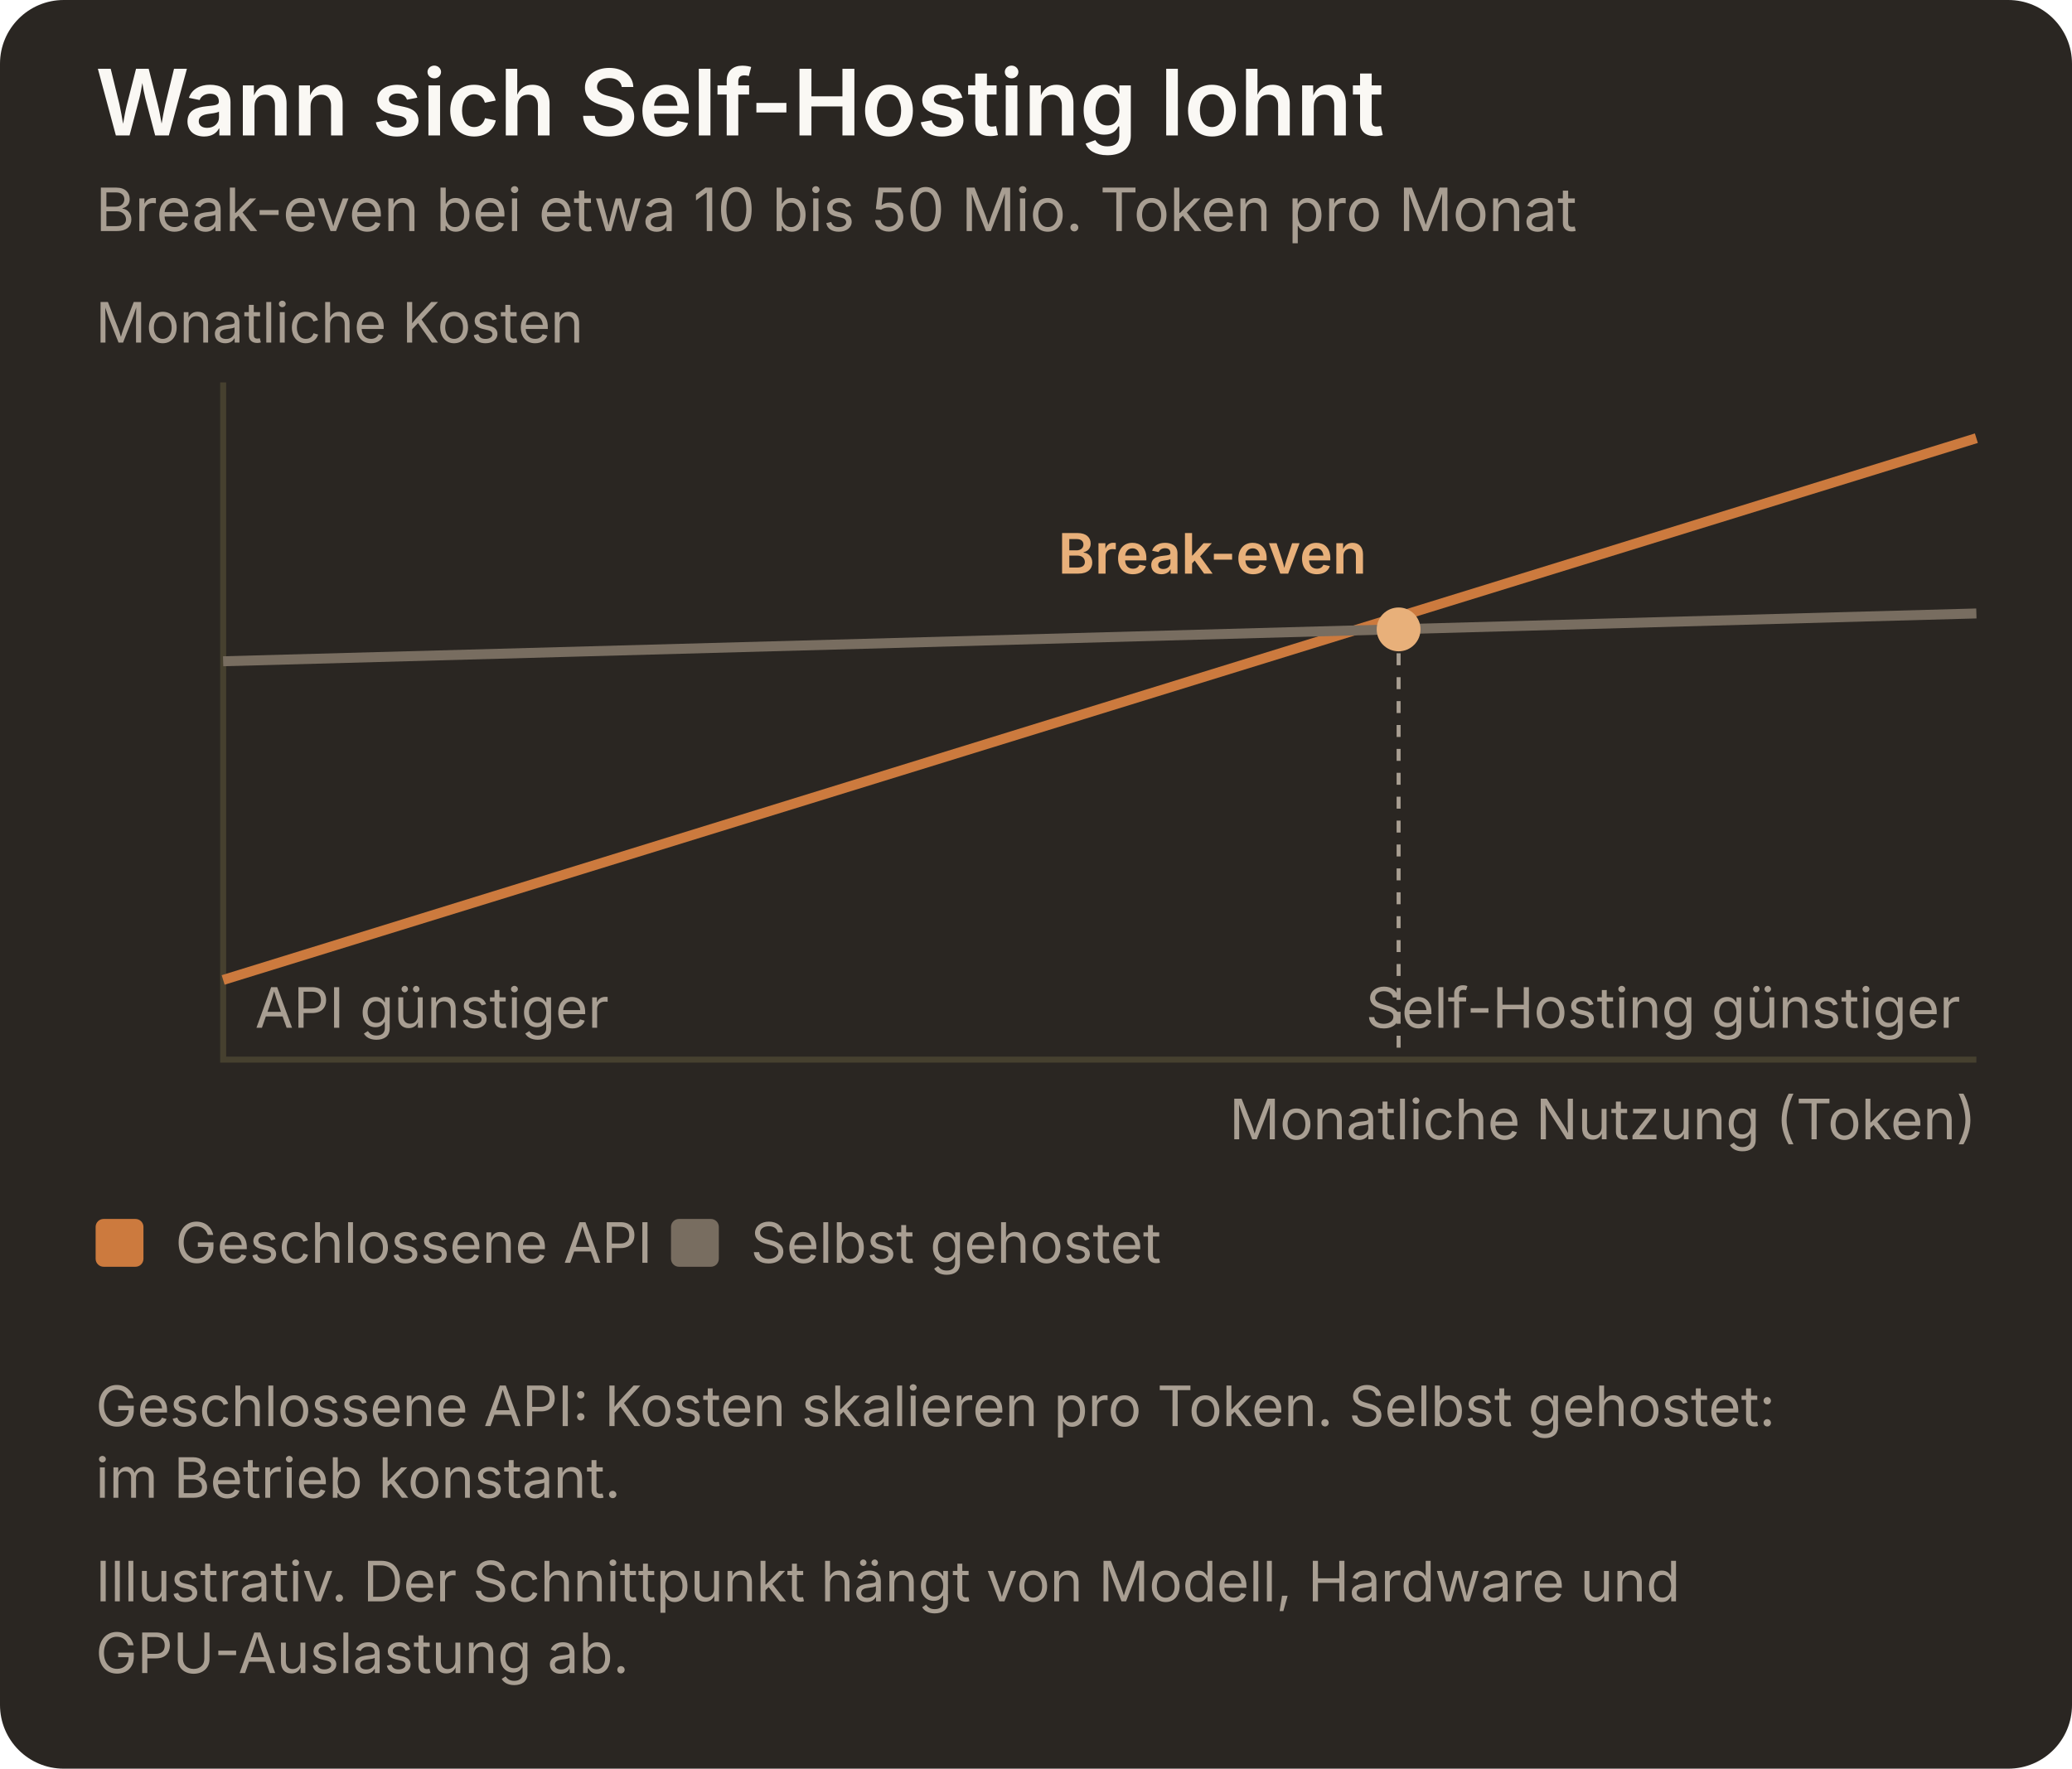
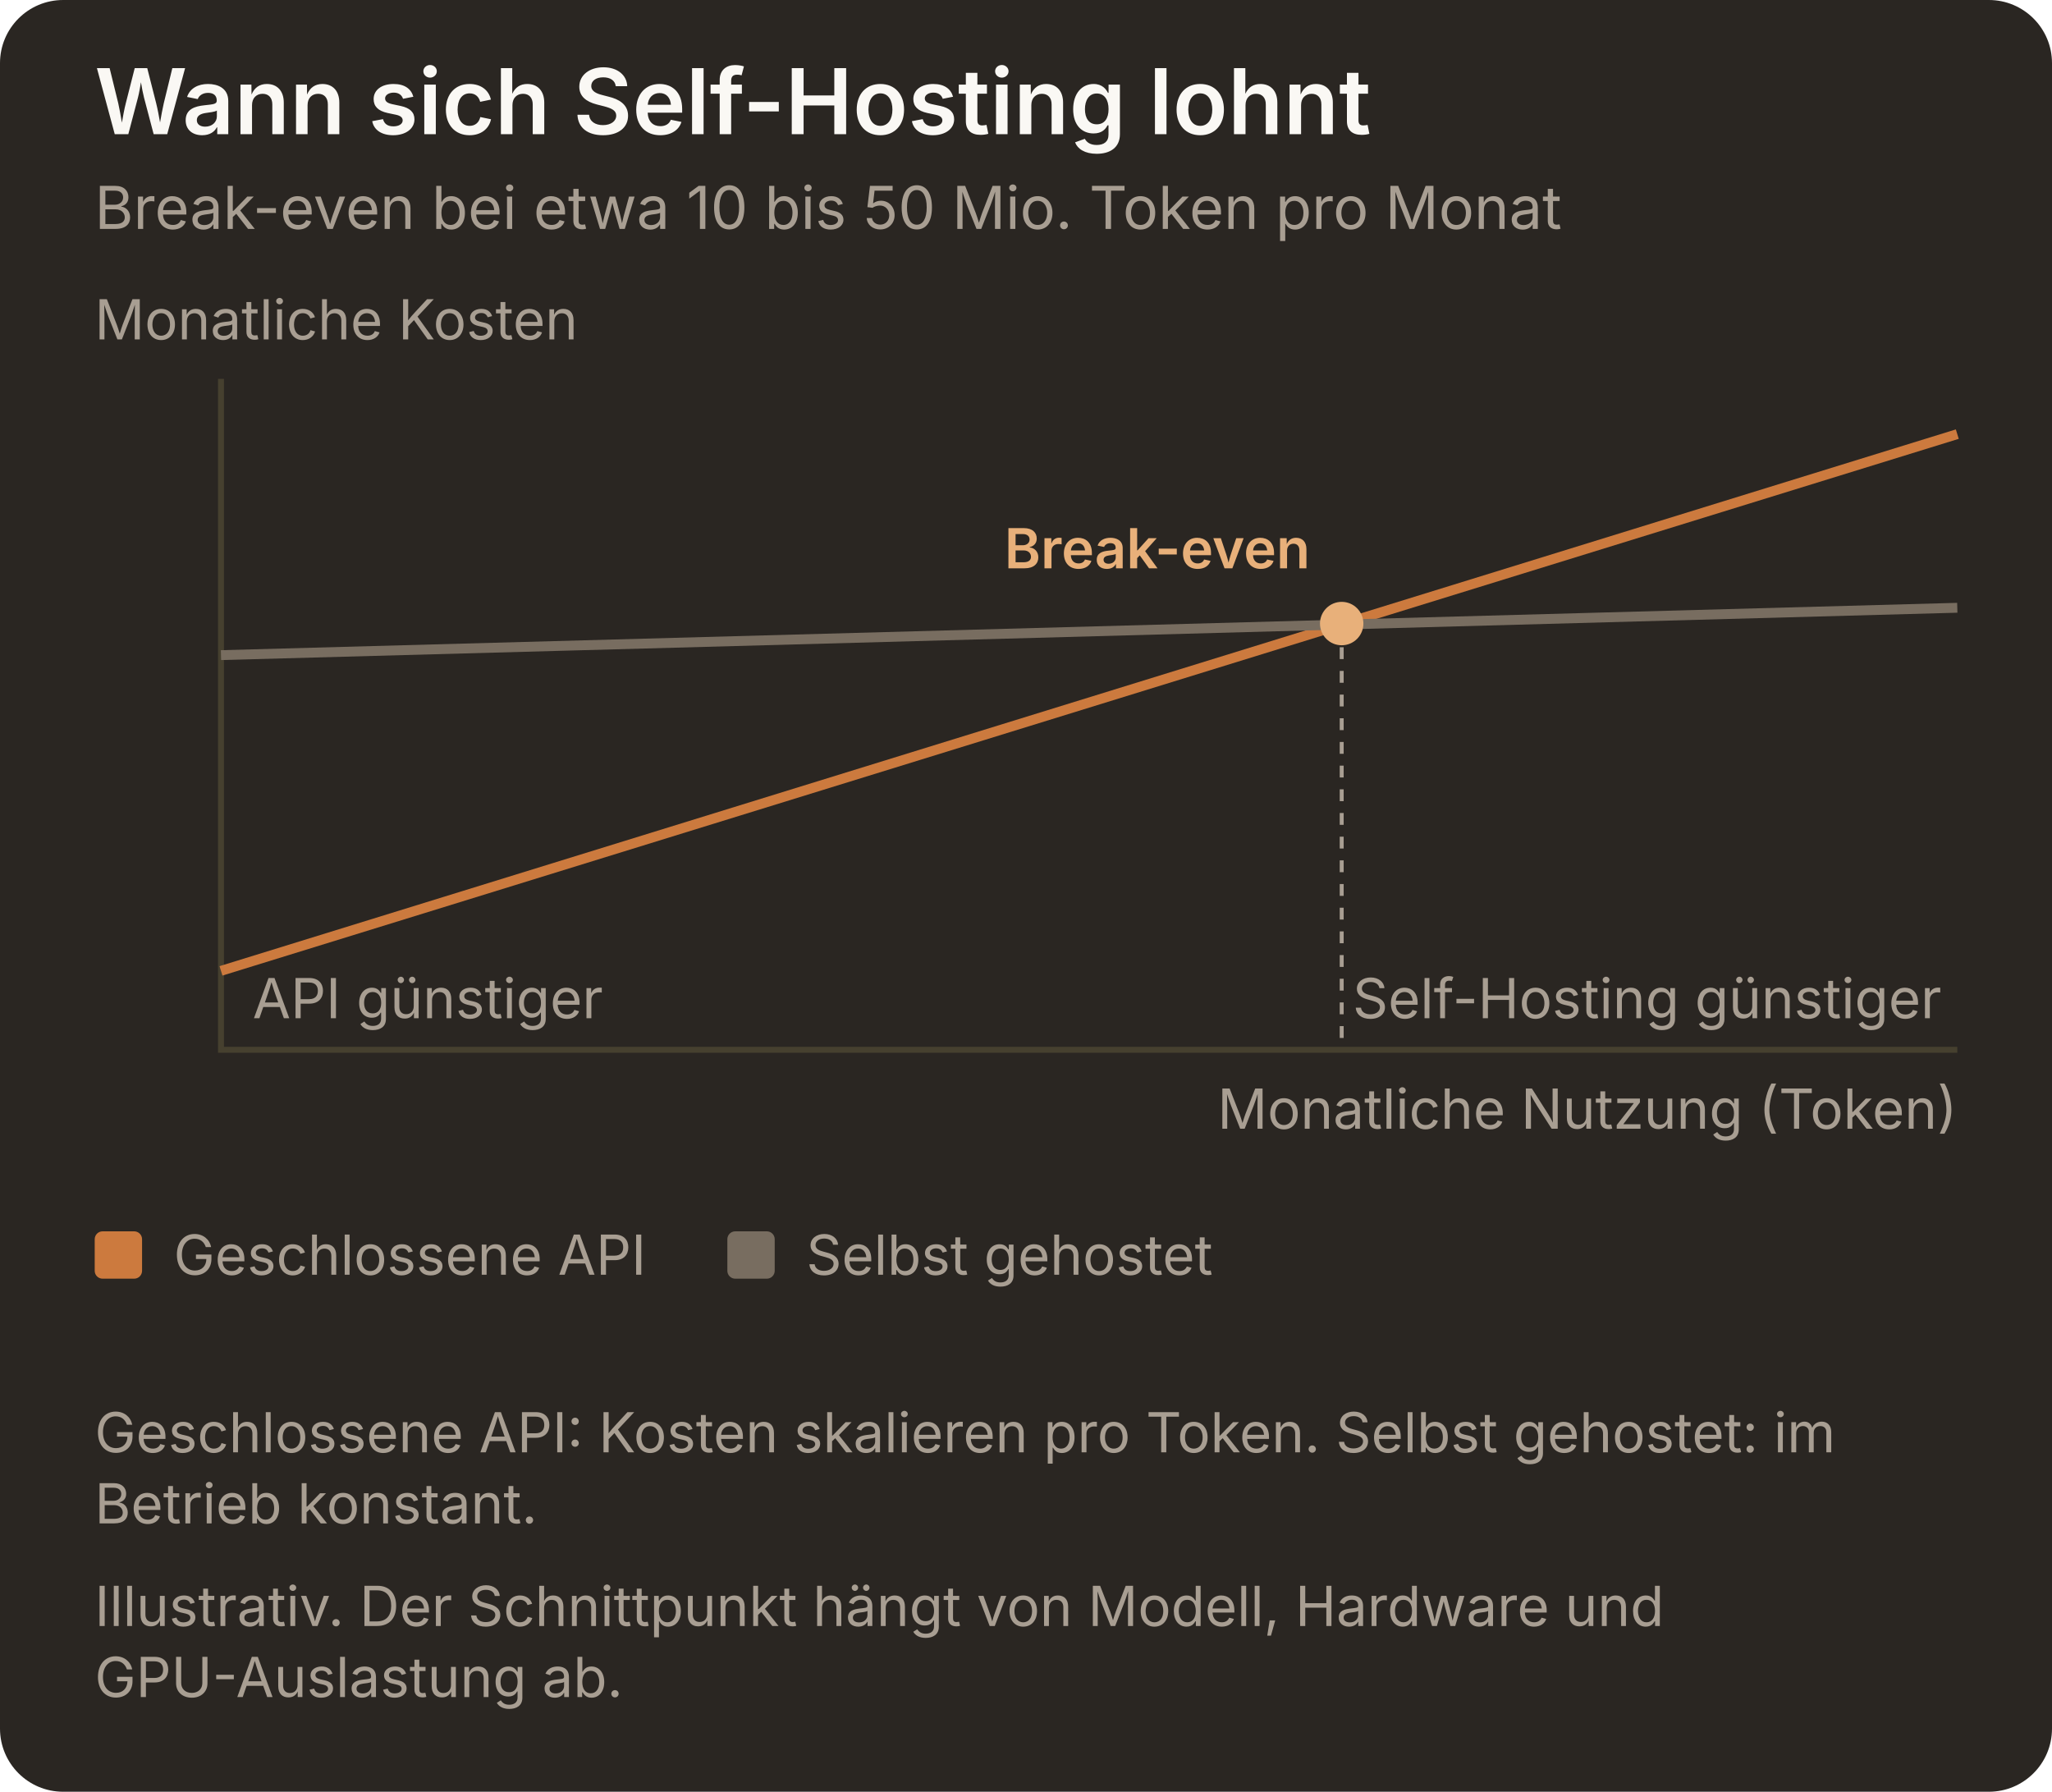
- <svg xmlns="http://www.w3.org/2000/svg" viewBox="0 0 520 444" role="img" aria-label="Liniendiagramm: Kosten einer geschlossenen API steigen mit der Nutzung pro Token, während selbst gehostete Kosten im Betrieb konstant bleiben. Der Break-even liegt illustrativ bei etwa 10 bis 50 Millionen Token pro Monat; darunter ist die API günstiger, darüber das Self-Hosting.">
+ <svg xmlns="http://www.w3.org/2000/svg" viewBox="0 0 520 454" role="img" aria-label="Liniendiagramm: Kosten einer geschlossenen API steigen mit der Nutzung pro Token, während selbst gehostete Kosten im Betrieb konstant bleiben. Der Break-even liegt illustrativ bei etwa 10 bis 50 Millionen Token pro Monat; darunter ist die API günstiger, darüber das Self-Hosting.">
  <defs>
    <marker id="ar" markerWidth="8" markerHeight="8" refX="6" refY="3" orient="auto">
      <path d="M0,0 L6,3 L0,6 Z" fill="#a89e92" />
    </marker>
  </defs>
-   <rect x="0" y="0" width="520" height="444" rx="16" fill="#2a2622" />
+   <rect x="0" y="0" width="520" height="454" rx="16" fill="#2a2622" />
  <text x="24" y="34" font-family="'Inter', system-ui, -apple-system, sans-serif" font-size="23" fill="#faf8f4" font-weight="600">Wann sich Self-Hosting lohnt</text>
  <text x="24" y="58" font-family="'Inter', system-ui, -apple-system, sans-serif" font-size="15" fill="#a89e92">Break-even bei etwa 10 bis 50 Mio. Token pro Monat</text>
  <text x="24" y="86" font-family="'Inter', system-ui, -apple-system, sans-serif" font-size="14" fill="#a89e92">Monatliche Kosten</text>
  <path d="M56,96 L56,266 L496,266" stroke="#46402f" stroke-width="1.5" fill="none" />
  <path d="M56,246 L496,110" stroke="#cc7a3e" stroke-width="2.5" fill="none" />
  <path d="M56,166 L496,154" stroke="#786d60" stroke-width="2.5" fill="none" />
-   <path d="M351,158 L351,266" stroke="#a89e92" stroke-width="1" stroke-dasharray="3 3" />
-   <circle cx="351" cy="158" r="5.5" fill="#e8b07a" />
-   <text x="343" y="144" font-family="'Inter', system-ui, -apple-system, sans-serif" font-size="14" fill="#e8b07a" font-weight="600" text-anchor="end">Break-even</text>
+   <path d="M340,158 L340,266" stroke="#a89e92" stroke-width="1" stroke-dasharray="3 3" />
+   <circle cx="340" cy="158" r="5.5" fill="#e8b07a" />
+   <text x="332" y="144" font-family="'Inter', system-ui, -apple-system, sans-serif" font-size="14" fill="#e8b07a" font-weight="600" text-anchor="end">Break-even</text>
  <text x="64" y="258" font-family="'Inter', system-ui, -apple-system, sans-serif" font-size="14" fill="#a89e92">API günstiger</text>
  <text x="492" y="258" font-family="'Inter', system-ui, -apple-system, sans-serif" font-size="14" fill="#a89e92" text-anchor="end">Self-Hosting günstiger</text>
  <text x="496" y="286" font-family="'Inter', system-ui, -apple-system, sans-serif" font-size="14" fill="#a89e92" text-anchor="end">Monatliche Nutzung (Token)</text>
-   <rect x="24" y="306" width="12" height="12" rx="2" fill="#cc7a3e" />
-   <text x="44" y="317" font-family="'Inter', system-ui, -apple-system, sans-serif" font-size="14" fill="#a89e92">Geschlossene API</text>
-   <rect x="168.4" y="306" width="12" height="12" rx="2" fill="#786d60" />
-   <text x="188.4" y="317" font-family="'Inter', system-ui, -apple-system, sans-serif" font-size="14" fill="#a89e92">Selbst gehostet</text>
-   <text x="24" y="358" font-family="'Inter', system-ui, -apple-system, sans-serif" font-size="14" fill="#a89e92">Geschlossene API: Kosten skalieren pro Token. Selbst gehostet:</text>
-   <text x="24" y="376" font-family="'Inter', system-ui, -apple-system, sans-serif" font-size="14" fill="#a89e92">im Betrieb konstant.</text>
-   <text x="24" y="402" font-family="'Inter', system-ui, -apple-system, sans-serif" font-size="14" fill="#a89e92">Illustrativ. Der Schnittpunkt hängt von Modell, Hardware und</text>
-   <text x="24" y="420" font-family="'Inter', system-ui, -apple-system, sans-serif" font-size="14" fill="#a89e92">GPU-Auslastung ab.</text>
+   <rect x="24" y="312" width="12" height="12" rx="2" fill="#cc7a3e" />
+   <text x="44" y="323" font-family="'Inter', system-ui, -apple-system, sans-serif" font-size="14" fill="#a89e92">Geschlossene API</text>
+   <rect x="184.32" y="312" width="12" height="12" rx="2" fill="#786d60" />
+   <text x="204.32" y="323" font-family="'Inter', system-ui, -apple-system, sans-serif" font-size="14" fill="#a89e92">Selbst gehostet</text>
+   <text x="24" y="368" font-family="'Inter', system-ui, -apple-system, sans-serif" font-size="14" fill="#a89e92">Geschlossene API: Kosten skalieren pro Token. Selbst gehostet: im</text>
+   <text x="24" y="386" font-family="'Inter', system-ui, -apple-system, sans-serif" font-size="14" fill="#a89e92">Betrieb konstant.</text>
+   <text x="24" y="412" font-family="'Inter', system-ui, -apple-system, sans-serif" font-size="14" fill="#a89e92">Illustrativ. Der Schnittpunkt hängt von Modell, Hardware und</text>
+   <text x="24" y="430" font-family="'Inter', system-ui, -apple-system, sans-serif" font-size="14" fill="#a89e92">GPU-Auslastung ab.</text>
</svg>
